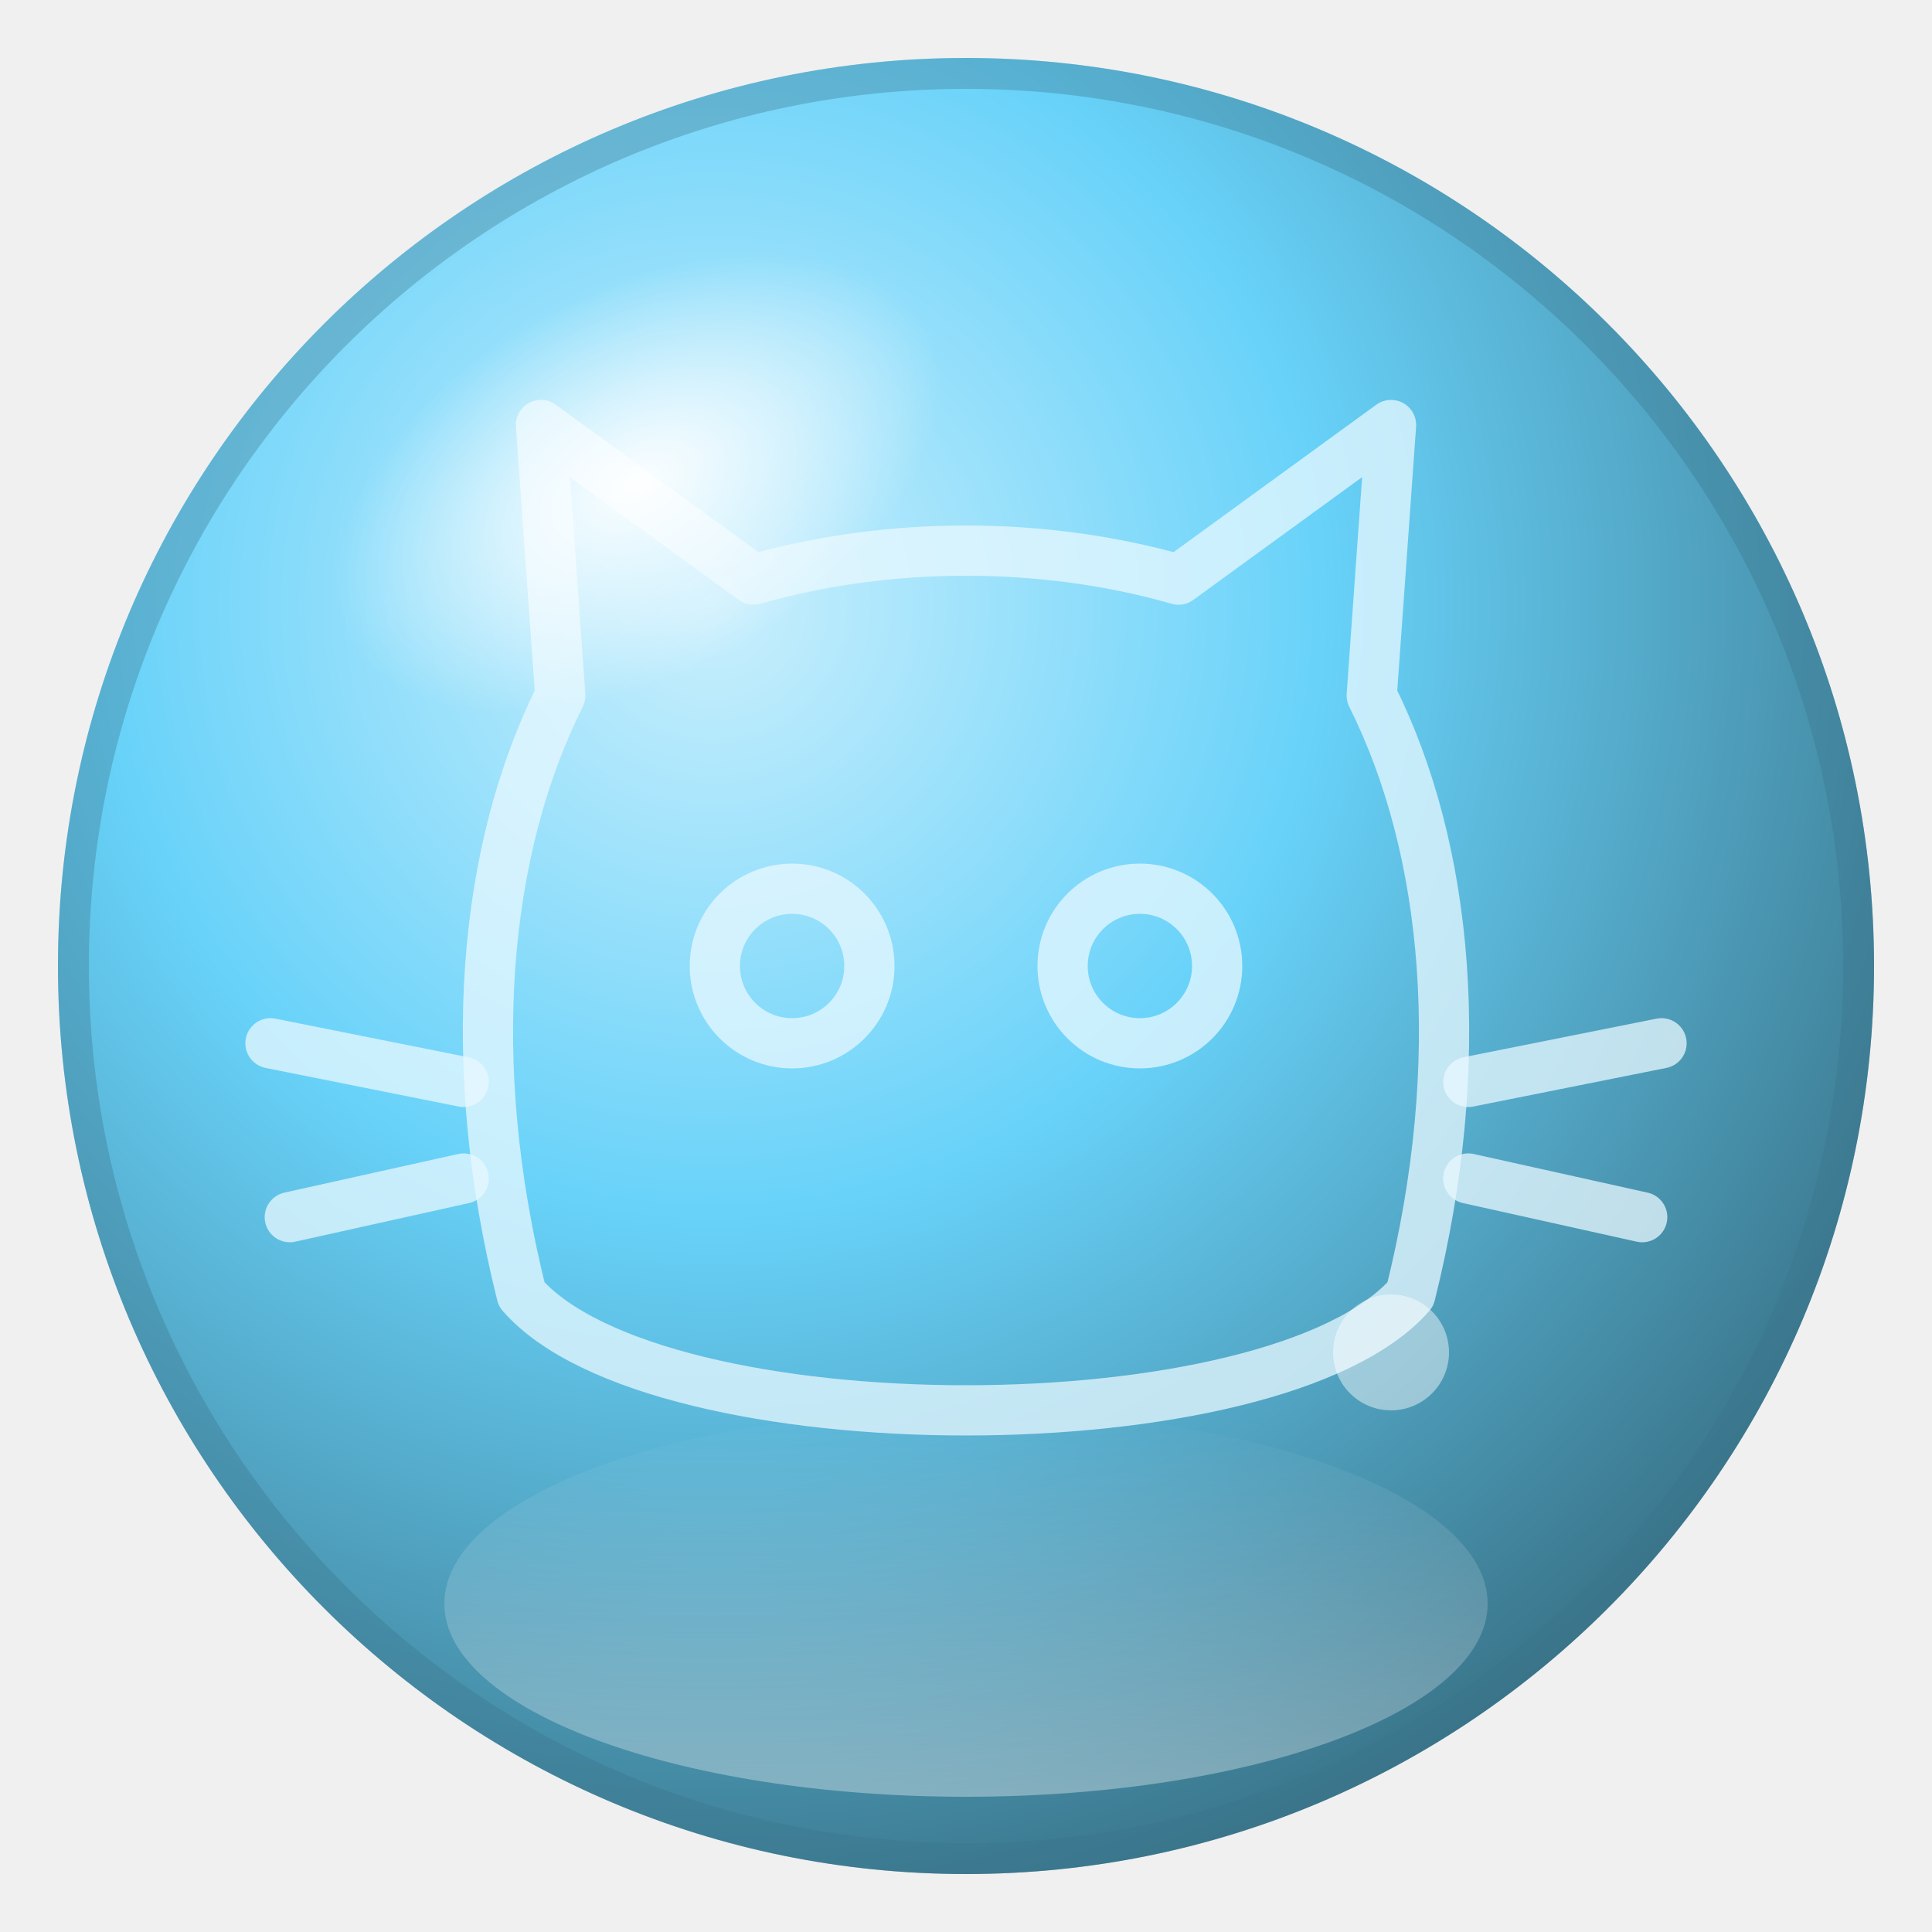
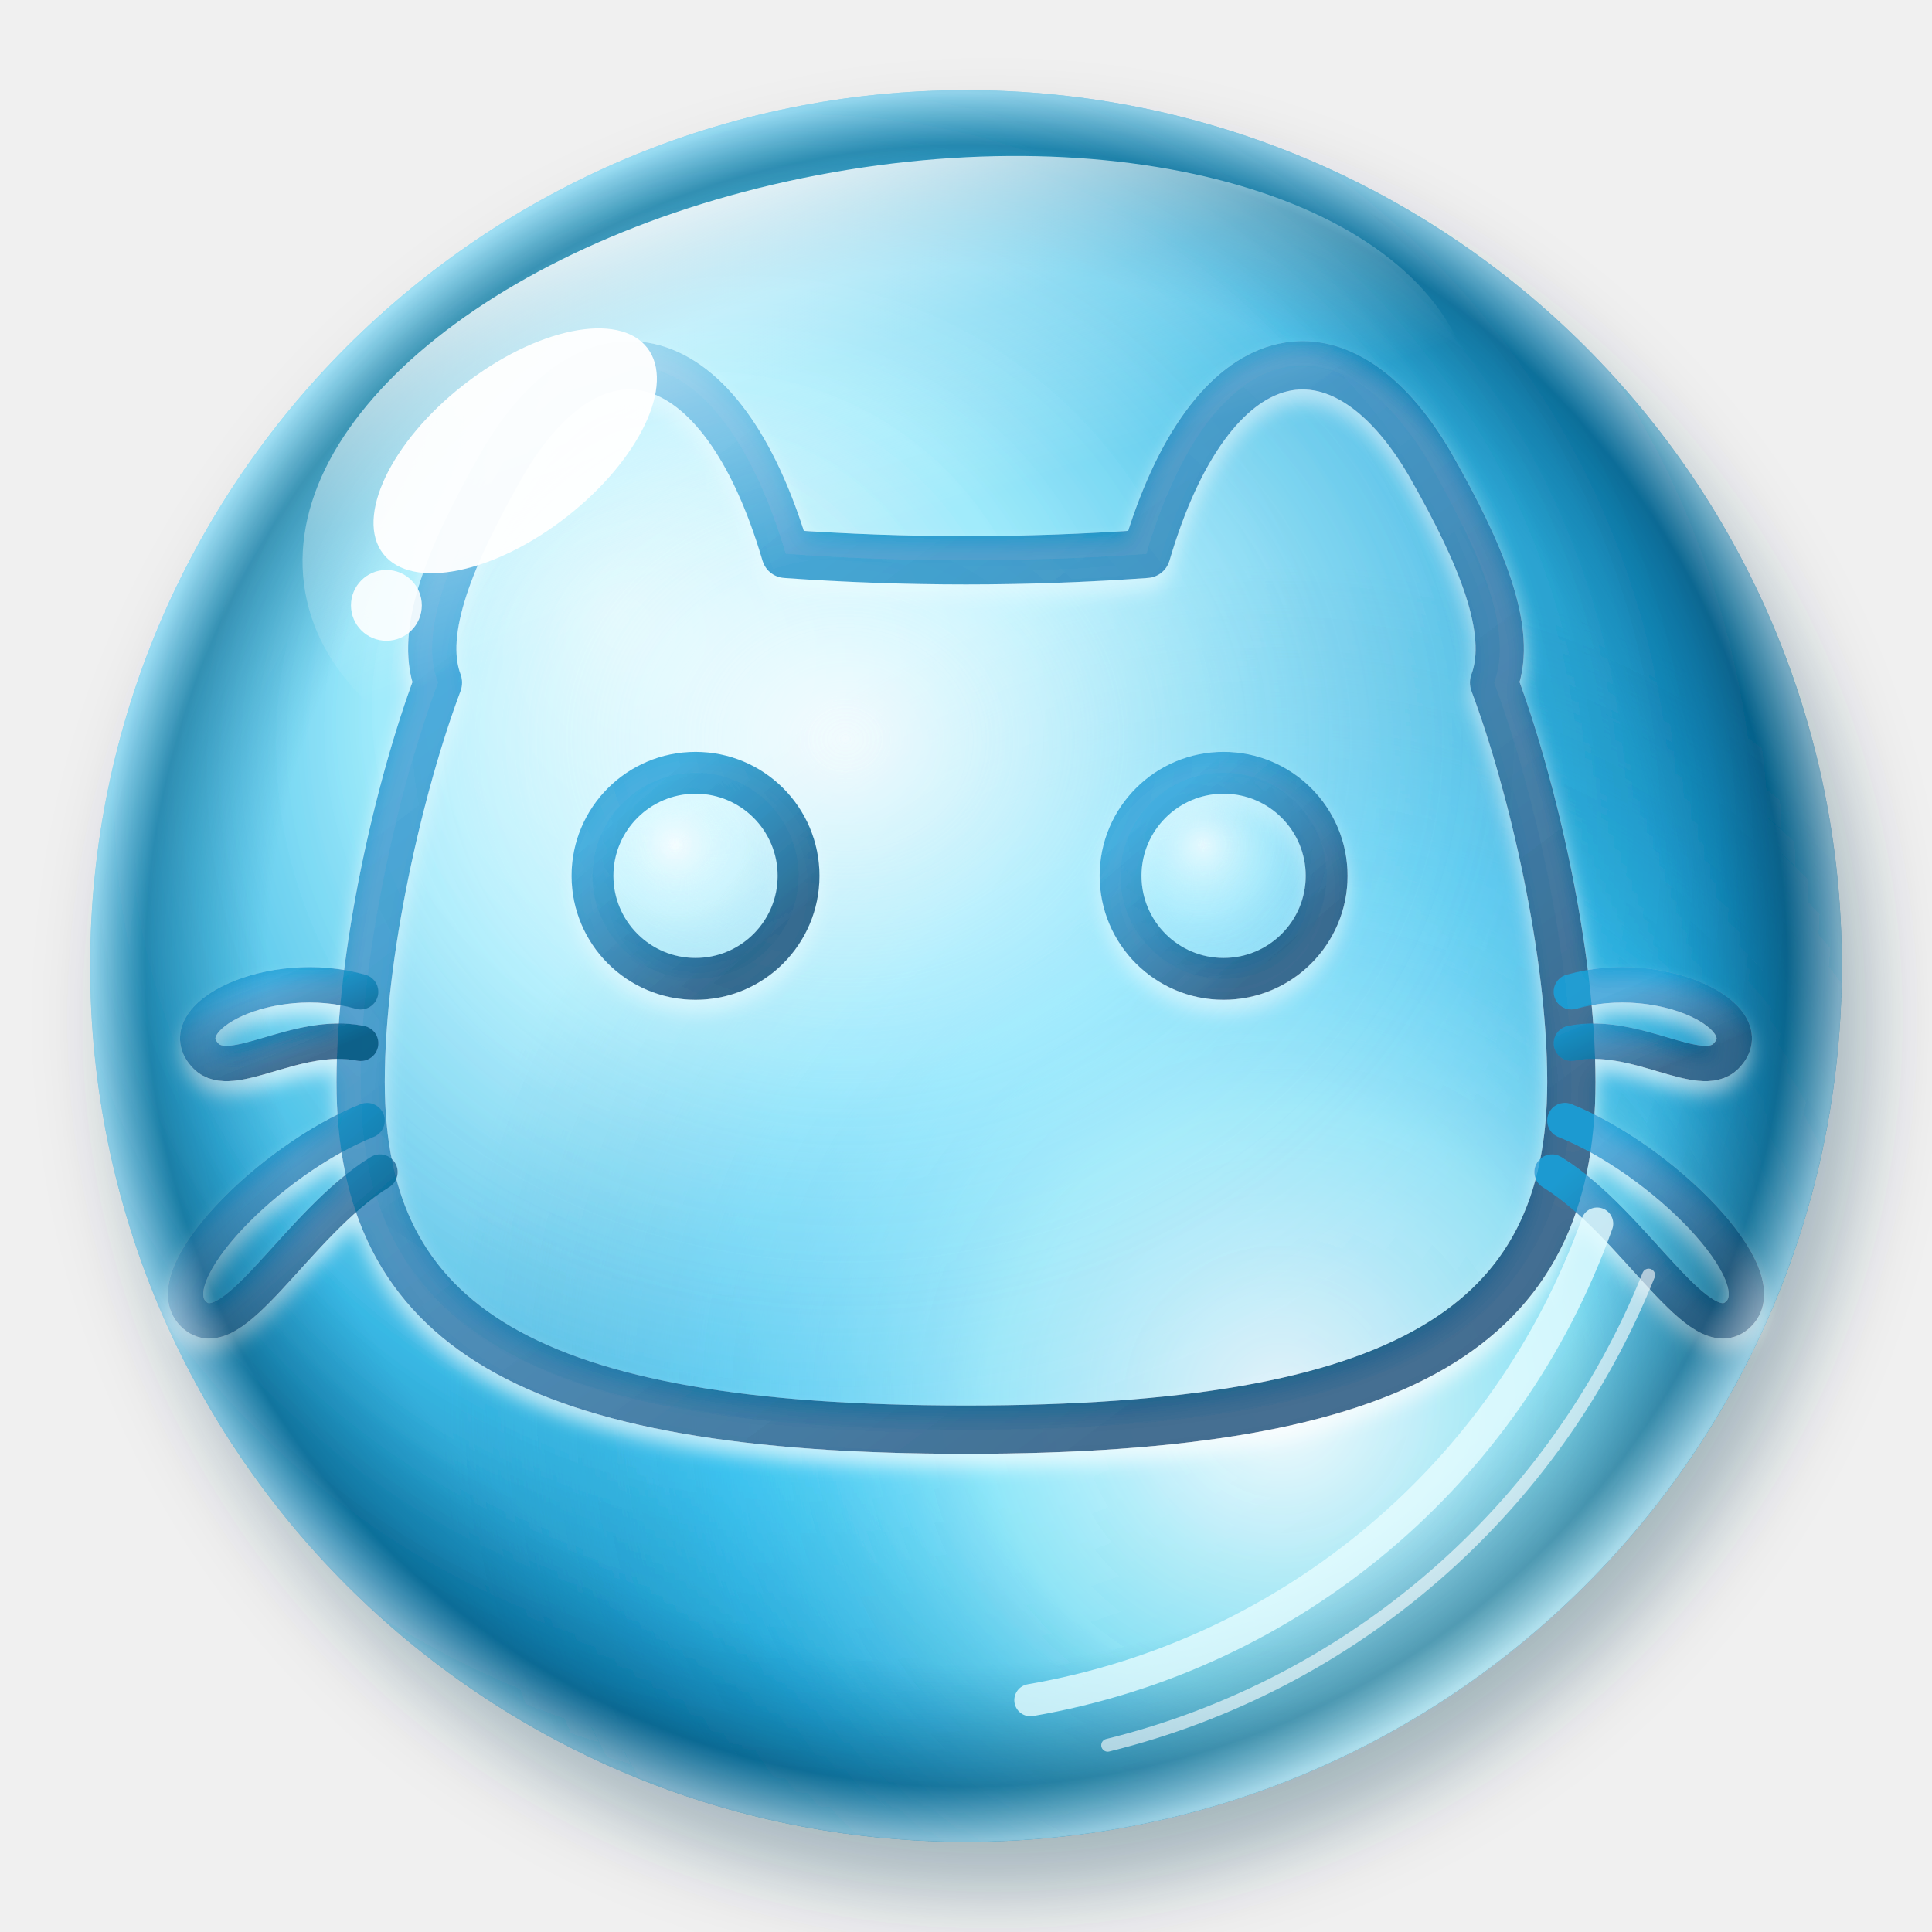
- <svg xmlns="http://www.w3.org/2000/svg" viewBox="0 0 100 100">
+ <svg xmlns="http://www.w3.org/2000/svg" viewBox="0 0 300 300" width="100%" height="100%">
  <defs>
-     <radialGradient id="body" cx="36%" cy="30%" r="75%">
-       <stop offset="0" stop-color="#caeffd" />
-       <stop offset="0.45" stop-color="#68d2f9" />
-       <stop offset="1" stop-color="#397489" />
+     <filter id="sphere-shadow-lightblue" x="-15%" y="-15%" width="135%" height="135%">
+       <feDropShadow dx="4" dy="8" stdDeviation="6" flood-color="#05384d" flood-opacity="0.32" />
+     </filter>
+     <filter id="cat-glass-lightblue" x="-10%" y="-10%" width="120%" height="120%">
+       <feDropShadow dx="0" dy="2" stdDeviation="1.5" flood-color="#ffffff" flood-opacity="0.75" />
+     </filter>
+     <radialGradient id="lightblue-marble-base" cx="45%" cy="45%" r="55%" fx="30%" fy="30%">
+       <stop offset="0%" stop-color="#f2fdff" stop-opacity="0.9" />
+       <stop offset="35%" stop-color="#99ecff" stop-opacity="0.9" />
+       <stop offset="70%" stop-color="#33b8e6" stop-opacity="0.92" />
+       <stop offset="90%" stop-color="#0a85b8" stop-opacity="0.95" />
+       <stop offset="100%" stop-color="#005580" stop-opacity="0.98" />
    </radialGradient>
-     <radialGradient id="shine" cx="50%" cy="50%" r="50%">
-       <stop offset="0" stop-color="#fff" stop-opacity="0.95" />
-       <stop offset="1" stop-color="#fff" stop-opacity="0" />
+     <radialGradient id="caustic-glow-lightblue" cx="68%" cy="75%" r="48%">
+       <stop offset="0%" stop-color="#ffffff" stop-opacity="0.95" />
+       <stop offset="35%" stop-color="#a6f3ff" stop-opacity="0.82" />
+       <stop offset="68%" stop-color="#3dd1ff" stop-opacity="0.35" />
+       <stop offset="100%" stop-color="#0a85b8" stop-opacity="0" />
    </radialGradient>
-     <linearGradient id="bounce" x1="0" y1="0" x2="0" y2="1">
-       <stop offset="0" stop-color="#fff" stop-opacity="0" />
-       <stop offset="1" stop-color="#fff" stop-opacity="0.35" />
+     <radialGradient id="glass-rim-lightblue" cx="50%" cy="50%" r="50%">
+       <stop offset="80%" stop-color="#006699" stop-opacity="0" />
+       <stop offset="94%" stop-color="#004466" stop-opacity="0.42" />
+       <stop offset="100%" stop-color="#ffffff" stop-opacity="0.45" />
+     </radialGradient>
+     <linearGradient id="gloss-top-lightblue" x1="35%" y1="0%" x2="55%" y2="75%">
+       <stop offset="0%" stop-color="#ffffff" stop-opacity="0.9" />
+       <stop offset="40%" stop-color="#ebfcff" stop-opacity="0.35" />
+       <stop offset="75%" stop-color="#ffffff" stop-opacity="0" />
    </linearGradient>
+     <linearGradient id="cat-line-lightblue" x1="20%" y1="15%" x2="80%" y2="85%">
+       <stop offset="0%" stop-color="#1aa3d9" stop-opacity="0.88" />
+       <stop offset="50%" stop-color="#0b80b3" stop-opacity="0.9" />
+       <stop offset="100%" stop-color="#005985" stop-opacity="0.92" />
+     </linearGradient>
+     <radialGradient id="cat-inner-lightblue" cx="40%" cy="35%" r="65%">
+       <stop offset="0%" stop-color="#ffffff" stop-opacity="0.65" />
+       <stop offset="50%" stop-color="#b3f2ff" stop-opacity="0.3" />
+       <stop offset="100%" stop-color="#29b6e6" stop-opacity="0.15" />
+     </radialGradient>
  </defs>
-   <circle cx="50" cy="50" r="47" fill="url(#body)" />
-   <circle cx="50" cy="50" r="46.2" fill="none" stroke="#397489" stroke-opacity="0.35" stroke-width="1.6" />
-   <g fill="none" stroke="#e8f8fe" stroke-opacity="0.75" stroke-width="2.6" stroke-linecap="round" stroke-linejoin="round">
-     <path d="M27 67 C24 55 25 44 29 36 L28 22 L39 30 C46 28 54 28 61 30 L72 22 L71 36 C75 44 76 55 73 67 C66 75 34 75 27 67 Z" />
-     <circle cx="41" cy="50" r="4" />
-     <circle cx="59" cy="50" r="4" />
-     <path d="M24 56 L14 54 M24 61 L15 63 M76 56 L86 54 M76 61 L85 63" />
+   <g filter="url(#sphere-shadow-lightblue)">
+     <circle cx="150" cy="150" r="136" fill="url(#lightblue-marble-base)" />
+     <circle cx="150" cy="150" r="136" fill="url(#caustic-glow-lightblue)" />
  </g>
-   <ellipse cx="50" cy="83" rx="27" ry="10" fill="url(#bounce)" />
-   <ellipse cx="33" cy="25" rx="17" ry="10" fill="url(#shine)" transform="rotate(-28 33 25)" />
-   <circle cx="72" cy="70" r="3" fill="#fff" fill-opacity="0.45" />
+   <g filter="url(#cat-glass-lightblue)" stroke="url(#cat-line-lightblue)" stroke-linecap="round" stroke-linejoin="round">
+     <path d="M 122 86              C 112 52, 92 48, 78 72              C 70 86, 65 98, 68 106              C 62 122, 56 148, 56 168              C 56 206, 82 222, 150 222              C 218 222, 244 206, 244 168              C 244 148, 238 122, 232 106              C 235 98, 230 86, 222 72              C 208 48, 188 52, 178 86              Q 150 88, 122 86 Z" fill="url(#cat-inner-lightblue)" stroke-width="7.5" />
+     <circle cx="108" cy="136" r="16" fill="url(#cat-inner-lightblue)" stroke-width="6.5" />
+     <circle cx="190" cy="136" r="16" fill="url(#cat-inner-lightblue)" stroke-width="6.5" />
+     <path d="M 56 154 C 42 150, 26 158, 32 164 C 36 168, 46 160, 56 162" fill="none" stroke-width="5.5" />
+     <path d="M 57 174 C 42 180, 24 198, 30 204 C 36 210, 46 190, 59 182" fill="none" stroke-width="5.5" />
+     <path d="M 244 154 C 258 150, 274 158, 268 164 C 264 168, 254 160, 244 162" fill="none" stroke-width="5.5" />
+     <path d="M 243 174 C 258 180, 276 198, 270 204 C 264 210, 254 190, 241 182" fill="none" stroke-width="5.5" />
+   </g>
+   <circle cx="150" cy="150" r="136" fill="url(#glass-rim-lightblue)" style="pointer-events: none;" />
+   <ellipse cx="138" cy="76" rx="92" ry="50" transform="rotate(-10 138 76)" fill="url(#gloss-top-lightblue)" style="pointer-events: none;" />
+   <ellipse cx="80" cy="70" rx="26" ry="13" transform="rotate(-38 80 70)" fill="#ffffff" opacity="0.95" />
+   <circle cx="60" cy="94" r="5.5" fill="#ffffff" opacity="0.88" />
+   <path d="M 248 190 A 114 114 0 0 1 160 264" fill="none" stroke="#e6fcff" stroke-width="5" stroke-linecap="round" opacity="0.8" />
+   <path d="M 256 198 A 122 122 0 0 1 172 271" fill="none" stroke="#ffffff" stroke-width="2" stroke-linecap="round" opacity="0.6" />
</svg>
